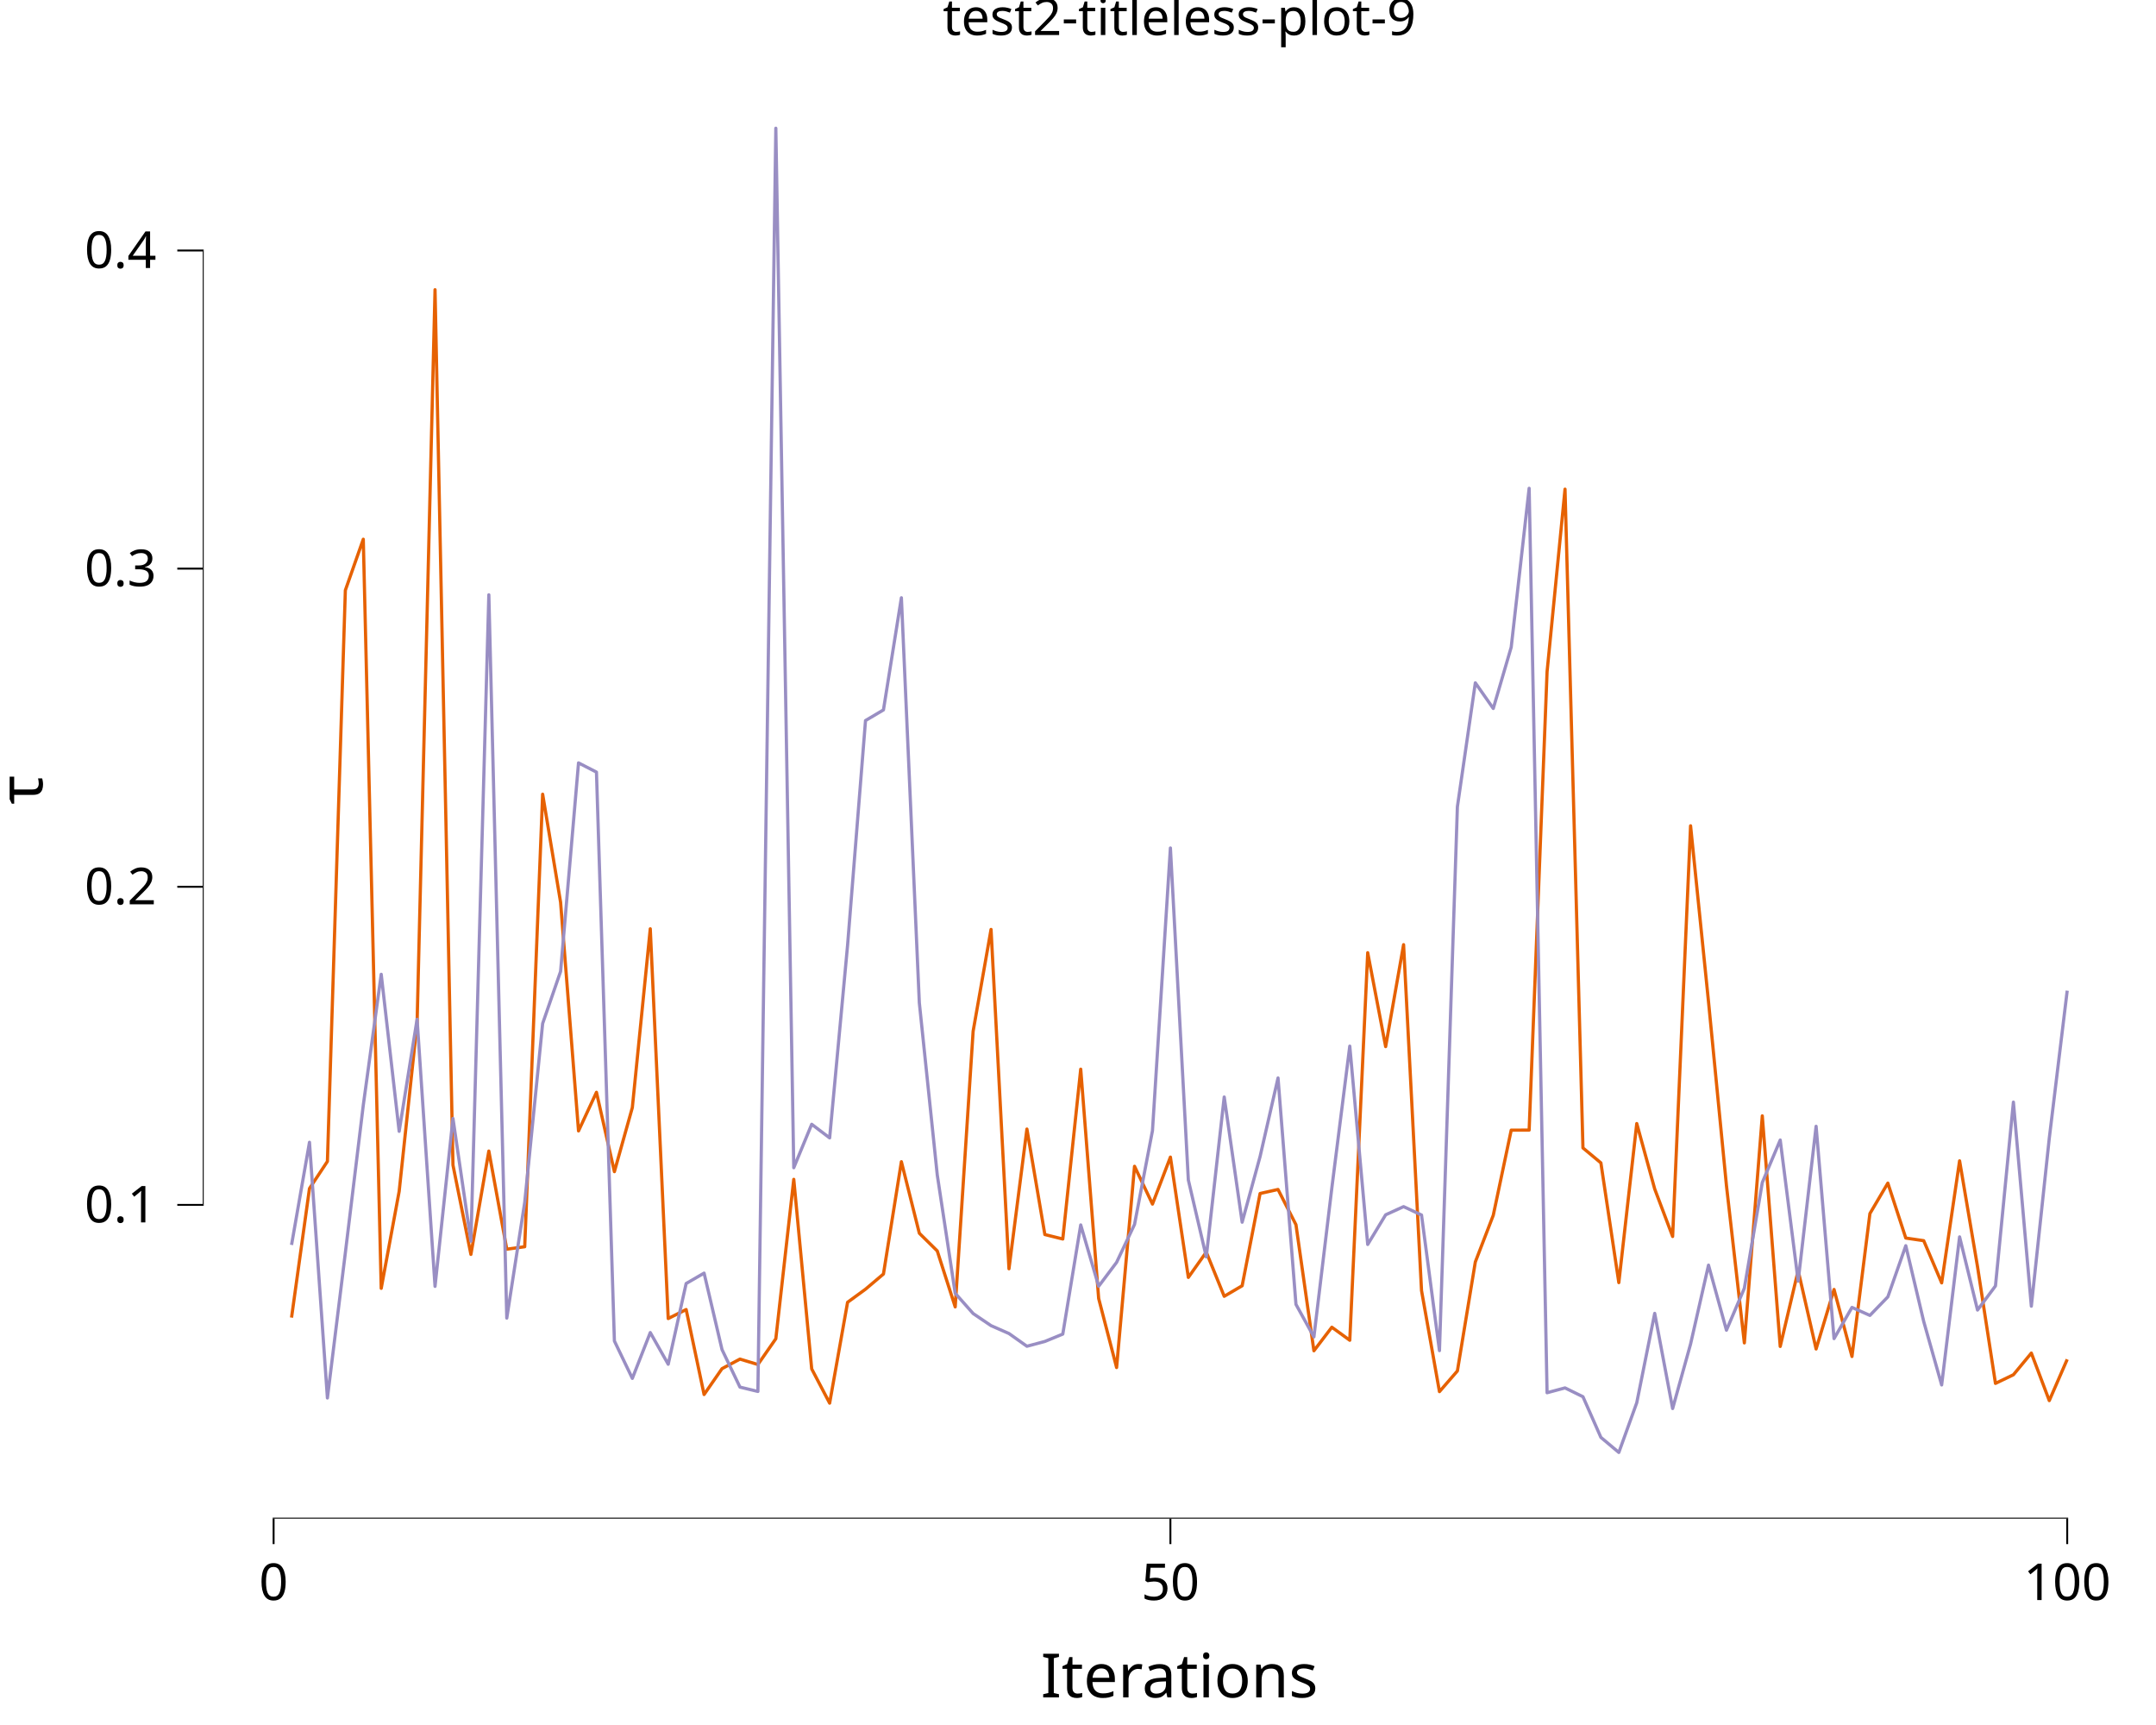
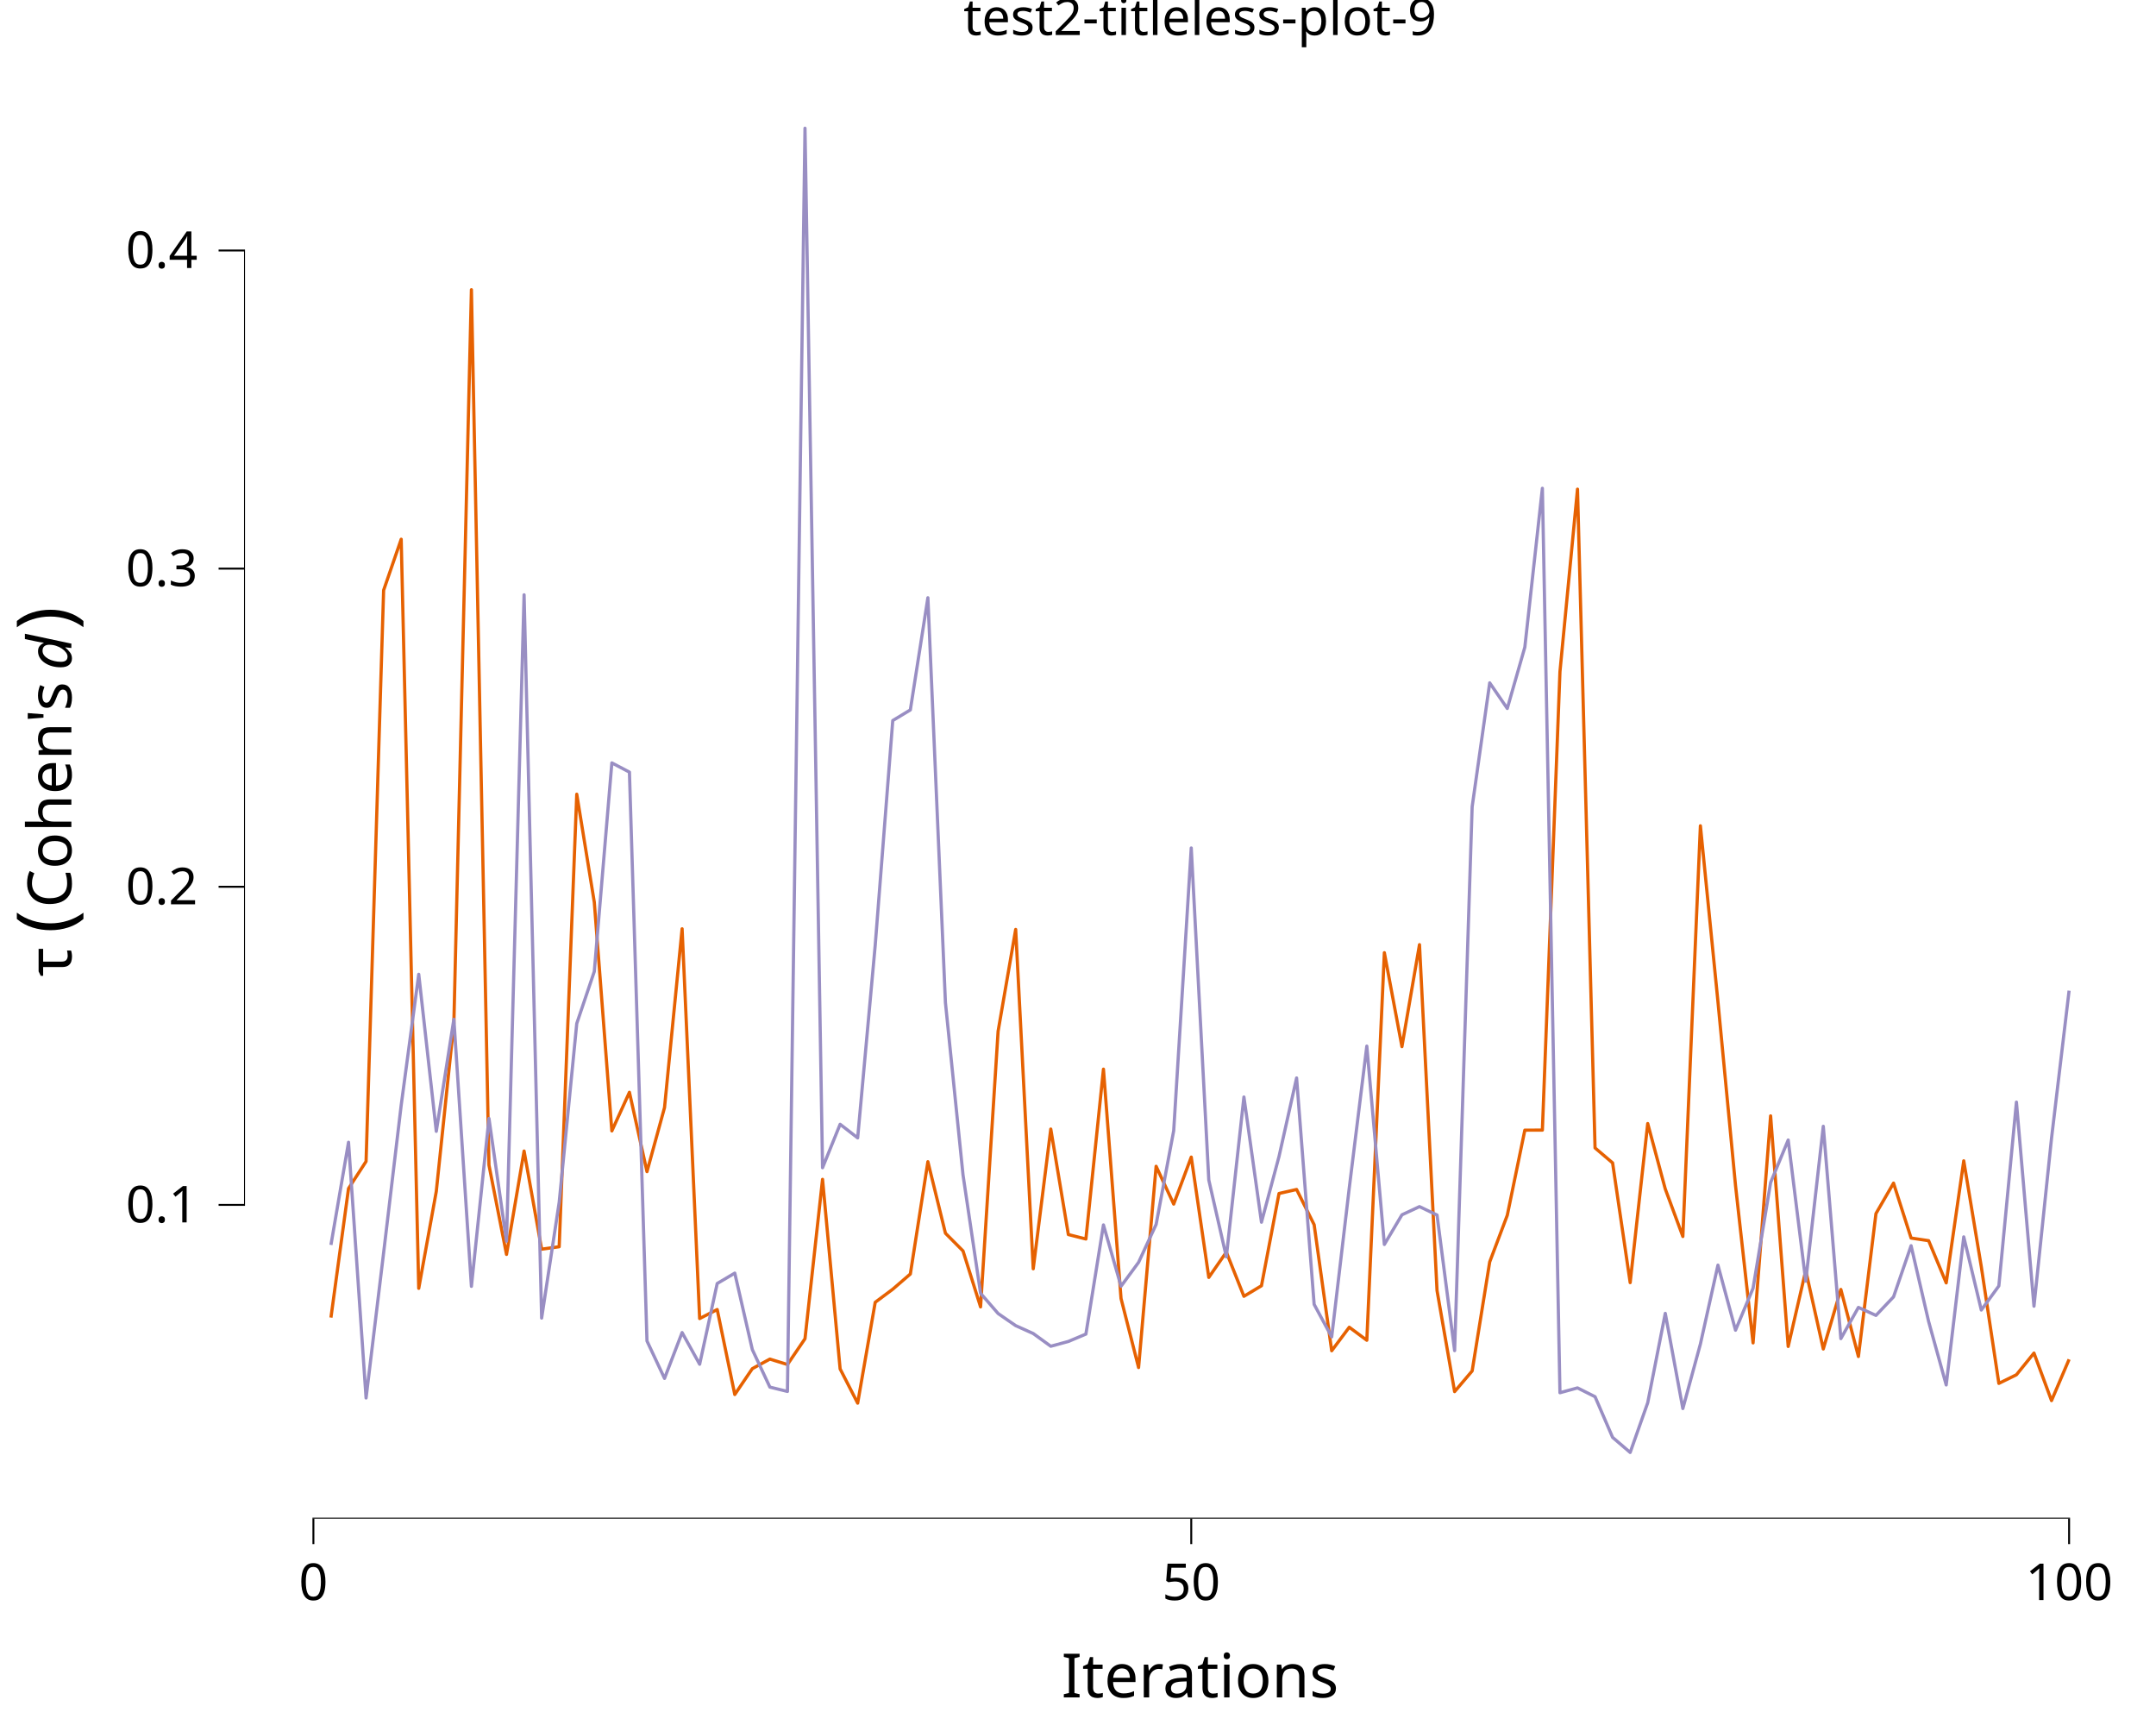
<svg xmlns="http://www.w3.org/2000/svg" class="svglite" data-engine-version="2.0" width="720.00pt" height="576.00pt" viewBox="0 0 720.00 576.00">
  <defs>
    <style type="text/css">
    .svglite line, .svglite polyline, .svglite polygon, .svglite path, .svglite rect, .svglite circle {
      fill: none;
      stroke: #000000;
      stroke-linecap: round;
      stroke-linejoin: round;
      stroke-miterlimit: 10.00;
    }
  </style>
  </defs>
  <rect width="100%" height="100%" style="stroke: none; fill: #FFFFFF;" />
  <defs>
    <clipPath id="cpMC4wMHw3MjAuMDB8MC4wMHw1NzYuMDA=">
      <rect x="0.00" y="0.00" width="720.00" height="576.00" />
    </clipPath>
  </defs>
  <g clip-path="url(#cpMC4wMHw3MjAuMDB8MC4wMHw1NzYuMDA=)">
    <rect x="0.00" y="0.00" width="720.00" height="576.00" style="stroke-width: 10.67; stroke: none;" />
  </g>
  <defs>
-     <clipPath id="cpNjcuNzF8NzIwLjAwfDIwLjcxfDUwNy4wOQ==">
-       <rect x="67.71" y="20.71" width="652.29" height="486.39" />
+     <clipPath id="cpODEuNTB8NzIwLjAwfDIwLjcxfDUwNy4wOQ==">
+       <rect x="81.50" y="20.71" width="638.50" height="486.39" />
    </clipPath>
  </defs>
-   <g clip-path="url(#cpNjcuNzF8NzIwLjAwfDIwLjcxfDUwNy4wOQ==)">
-     <rect x="67.71" y="20.71" width="652.29" height="486.39" style="stroke-width: 10.67; stroke: none;" />
-     <polyline points="97.36,439.96 103.35,396.86 109.34,387.81 115.33,197.10 121.32,180.06 127.31,430.19 133.30,397.82 139.29,341.61 145.28,96.74 151.27,389.04 157.26,418.86 163.25,384.35 169.24,417.12 175.23,416.30 181.22,265.20 187.21,301.29 193.20,377.63 199.19,364.73 205.18,391.23 211.17,369.83 217.16,310.14 223.15,440.28 229.14,437.27 235.13,465.65 241.12,457.01 247.11,453.82 253.10,455.63 259.09,447.02 265.08,393.80 271.07,457.10 277.06,468.53 283.05,434.85 289.04,430.48 295.03,425.41 301.02,387.91 307.01,411.79 313.00,417.70 318.99,436.39 324.98,344.34 330.96,310.35 336.95,423.66 342.94,377.01 348.93,412.23 354.92,413.72 360.91,357.01 366.90,433.58 372.89,456.64 378.88,389.44 384.87,402.06 390.86,386.37 396.85,426.54 402.84,418.09 408.83,432.85 414.82,429.33 420.81,398.52 426.80,397.18 432.79,408.95 438.78,451.04 444.77,443.18 450.76,447.53 456.75,318.12 462.74,349.47 468.73,315.44 474.72,430.93 480.71,464.68 486.70,457.78 492.69,421.37 498.68,405.80 504.67,377.37 510.66,377.36 516.65,224.30 522.64,163.34 528.63,383.31 534.62,388.30 540.61,428.28 546.60,375.17 552.59,397.01 558.58,412.88 564.57,275.75 570.56,334.48 576.55,395.86 582.53,448.41 588.52,372.61 594.51,449.59 600.50,424.22 606.49,450.44 612.48,430.57 618.47,452.95 624.46,405.23 630.45,395.06 636.44,413.40 642.43,414.28 648.42,428.37 654.41,387.62 660.40,422.98 666.39,461.93 672.38,459.05 678.37,451.81 684.36,467.68 690.35,453.91 " style="stroke-width: 1.07; stroke: #E66101; stroke-linecap: butt;" />
-     <polyline points="97.36,415.70 103.35,381.42 109.34,466.80 115.33,418.32 121.32,369.04 127.31,325.33 133.30,377.76 139.29,340.35 145.28,429.53 151.27,373.47 157.26,414.46 163.25,198.62 169.24,440.12 175.23,401.49 181.22,341.76 187.21,324.38 193.20,254.74 199.19,257.82 205.18,447.77 211.17,460.26 217.16,444.96 223.15,455.54 229.14,428.58 235.13,425.11 241.12,450.65 247.11,463.17 253.10,464.62 259.09,42.82 265.08,389.92 271.07,375.41 277.06,379.96 283.05,315.64 289.04,240.60 295.03,237.05 301.02,199.60 307.01,334.81 313.00,392.31 318.99,431.84 324.98,438.60 330.96,442.65 336.95,445.28 342.94,449.53 348.93,447.93 354.92,445.47 360.91,409.02 366.90,429.50 372.89,421.52 378.88,408.85 384.87,377.54 390.86,283.15 396.85,394.02 402.84,419.69 408.83,366.31 414.82,408.11 420.81,386.17 426.80,359.95 432.79,435.55 438.78,446.41 444.77,396.67 450.76,349.32 456.75,415.54 462.74,405.64 468.73,402.91 474.72,405.71 480.71,450.99 486.70,269.39 492.69,228.01 498.68,236.57 504.67,216.11 510.66,163.05 516.65,465.05 522.64,463.44 528.63,466.38 534.62,479.96 540.61,484.99 546.60,468.39 552.59,438.55 558.58,470.33 564.57,448.79 570.56,422.45 576.55,444.17 582.53,430.16 588.52,394.87 594.51,380.67 600.50,427.79 606.49,376.09 612.48,446.98 618.47,436.56 624.46,439.23 630.45,433.04 636.44,415.96 642.43,441.27 648.42,462.45 654.41,413.01 660.40,437.44 666.39,429.39 672.38,368.02 678.37,436.15 684.36,380.08 690.35,330.79 " style="stroke-width: 1.07; stroke: #998EC3; stroke-linecap: butt;" />
-     <line x1="91.06" y1="507.09" x2="690.67" y2="507.09" style="stroke-width: 0.64; stroke-linecap: butt;" />
-     <line x1="67.71" y1="402.65" x2="67.71" y2="83.33" style="stroke-width: 0.64; stroke-linecap: butt;" />
-     <rect x="67.71" y="20.71" width="652.29" height="486.39" style="stroke-width: 0.00; stroke: none;" />
+   <g clip-path="url(#cpODEuNTB8NzIwLjAwfDIwLjcxfDUwNy4wOQ==)">
+     <rect x="81.50" y="20.71" width="638.50" height="486.39" style="stroke-width: 10.67; stroke: none;" />
+     <polyline points="110.52,439.96 116.39,396.86 122.25,387.81 128.11,197.10 133.98,180.06 139.84,430.19 145.70,397.82 151.57,341.61 157.43,96.74 163.29,389.04 169.15,418.86 175.02,384.35 180.88,417.12 186.74,416.30 192.61,265.20 198.47,301.29 204.33,377.63 210.20,364.73 216.06,391.23 221.92,369.83 227.79,310.14 233.65,440.28 239.51,437.27 245.38,465.65 251.24,457.01 257.10,453.82 262.97,455.63 268.83,447.02 274.69,393.80 280.56,457.10 286.42,468.53 292.28,434.85 298.14,430.48 304.01,425.41 309.87,387.91 315.73,411.79 321.60,417.70 327.46,436.39 333.32,344.34 339.19,310.35 345.05,423.66 350.91,377.01 356.78,412.23 362.64,413.72 368.50,357.01 374.37,433.58 380.23,456.64 386.09,389.44 391.96,402.06 397.82,386.37 403.68,426.54 409.54,418.09 415.41,432.85 421.27,429.33 427.13,398.52 433.00,397.18 438.86,408.95 444.72,451.04 450.59,443.18 456.45,447.53 462.31,318.12 468.18,349.47 474.04,315.44 479.90,430.93 485.77,464.68 491.63,457.78 497.49,421.37 503.36,405.80 509.22,377.37 515.08,377.36 520.95,224.30 526.81,163.34 532.67,383.31 538.53,388.30 544.40,428.28 550.26,375.17 556.12,397.01 561.99,412.88 567.85,275.75 573.71,334.48 579.58,395.86 585.44,448.41 591.30,372.61 597.17,449.59 603.03,424.22 608.89,450.44 614.76,430.57 620.62,452.95 626.48,405.23 632.35,395.06 638.21,413.40 644.07,414.28 649.94,428.37 655.80,387.62 661.66,422.98 667.52,461.93 673.39,459.05 679.25,451.81 685.11,467.68 690.98,453.91 " style="stroke-width: 1.07; stroke: #E66101; stroke-linecap: butt;" />
+     <polyline points="110.52,415.70 116.39,381.42 122.25,466.80 128.11,418.32 133.98,369.04 139.84,325.33 145.70,377.76 151.57,340.35 157.43,429.53 163.29,373.47 169.15,414.46 175.02,198.62 180.88,440.12 186.74,401.49 192.61,341.76 198.47,324.38 204.33,254.74 210.20,257.82 216.06,447.77 221.92,460.26 227.79,444.96 233.65,455.54 239.51,428.58 245.38,425.11 251.24,450.65 257.10,463.17 262.97,464.62 268.83,42.82 274.69,389.92 280.56,375.41 286.42,379.96 292.28,315.64 298.14,240.60 304.01,237.05 309.87,199.60 315.73,334.81 321.60,392.31 327.46,431.84 333.32,438.60 339.19,442.65 345.05,445.28 350.91,449.53 356.78,447.93 362.64,445.47 368.50,409.02 374.37,429.50 380.23,421.52 386.09,408.85 391.96,377.54 397.82,283.15 403.68,394.02 409.54,419.69 415.41,366.31 421.27,408.11 427.13,386.17 433.00,359.95 438.86,435.55 444.72,446.41 450.59,396.67 456.45,349.32 462.31,415.54 468.18,405.64 474.04,402.91 479.90,405.71 485.77,450.99 491.63,269.39 497.49,228.01 503.36,236.57 509.22,216.11 515.08,163.05 520.95,465.05 526.81,463.44 532.67,466.38 538.53,479.96 544.40,484.99 550.26,468.39 556.12,438.55 561.99,470.33 567.85,448.79 573.71,422.45 579.58,444.17 585.44,430.16 591.30,394.87 597.17,380.67 603.03,427.79 608.89,376.09 614.76,446.98 620.62,436.56 626.48,439.23 632.35,433.04 638.21,415.96 644.07,441.27 649.94,462.45 655.80,413.01 661.66,437.44 667.52,429.39 673.39,368.02 679.25,436.15 685.11,380.08 690.98,330.79 " style="stroke-width: 1.07; stroke: #998EC3; stroke-linecap: butt;" />
+     <line x1="104.34" y1="507.09" x2="691.30" y2="507.09" style="stroke-width: 0.64; stroke-linecap: butt;" />
+     <line x1="81.50" y1="402.65" x2="81.50" y2="83.33" style="stroke-width: 0.64; stroke-linecap: butt;" />
+     <rect x="81.50" y="20.71" width="638.50" height="486.39" style="stroke-width: 0.00; stroke: none;" />
  </g>
  <g clip-path="url(#cpMC4wMHw3MjAuMDB8MC4wMHw1NzYuMDA=)">
-     <polyline points="67.71,507.09 67.71,20.71 " style="stroke-width: 0.00; stroke: none; stroke-linecap: butt;" />
-     <text x="52.24" y="408.18" text-anchor="end" style="font-size: 17.00px; font-family: sans;" textLength="23.63px" lengthAdjust="spacingAndGlyphs">0.1</text>
-     <text x="52.24" y="301.95" text-anchor="end" style="font-size: 17.00px; font-family: sans;" textLength="23.63px" lengthAdjust="spacingAndGlyphs">0.2</text>
-     <text x="52.24" y="195.72" text-anchor="end" style="font-size: 17.00px; font-family: sans;" textLength="23.63px" lengthAdjust="spacingAndGlyphs">0.3</text>
-     <text x="52.24" y="89.49" text-anchor="end" style="font-size: 17.00px; font-family: sans;" textLength="23.63px" lengthAdjust="spacingAndGlyphs">0.4</text>
-     <polyline points="59.21,402.33 67.71,402.33 " style="stroke-width: 0.64; stroke-linecap: butt;" />
-     <polyline points="59.21,296.10 67.71,296.10 " style="stroke-width: 0.64; stroke-linecap: butt;" />
-     <polyline points="59.21,189.87 67.71,189.87 " style="stroke-width: 0.64; stroke-linecap: butt;" />
-     <polyline points="59.21,83.64 67.71,83.64 " style="stroke-width: 0.64; stroke-linecap: butt;" />
-     <polyline points="67.71,507.09 720.00,507.09 " style="stroke-width: 0.00; stroke: none; stroke-linecap: butt;" />
-     <polyline points="91.37,515.60 91.37,507.09 " style="stroke-width: 0.64; stroke-linecap: butt;" />
-     <polyline points="390.86,515.60 390.86,507.09 " style="stroke-width: 0.64; stroke-linecap: butt;" />
-     <polyline points="690.35,515.60 690.35,507.09 " style="stroke-width: 0.64; stroke-linecap: butt;" />
-     <text x="91.37" y="534.27" text-anchor="middle" style="font-size: 17.00px; font-family: sans;" textLength="9.46px" lengthAdjust="spacingAndGlyphs">0</text>
-     <text x="390.86" y="534.27" text-anchor="middle" style="font-size: 17.00px; font-family: sans;" textLength="18.91px" lengthAdjust="spacingAndGlyphs">50</text>
-     <text x="690.35" y="534.27" text-anchor="middle" style="font-size: 17.00px; font-family: sans;" textLength="28.37px" lengthAdjust="spacingAndGlyphs">100</text>
-     <text x="393.86" y="566.78" text-anchor="middle" style="font-size: 20.40px; font-family: sans;" textLength="83.92px" lengthAdjust="spacingAndGlyphs">Iterations</text>
-     <text transform="translate(14.16,273.67) rotate(-90)" style="font-size: 20.40px; font-family: sans;" textLength="5.10px" lengthAdjust="spacingAndGlyphs"> </text>
-     <text transform="translate(14.16,268.56) rotate(-90)" style="font-size: 20.40px; font-family: sans;" textLength="9.33px" lengthAdjust="spacingAndGlyphs">τ</text>
-     <text transform="translate(14.16,259.24) rotate(-90)" style="font-size: 20.40px; font-family: sans;" textLength="5.10px" lengthAdjust="spacingAndGlyphs"> </text>
-     <text x="393.86" y="11.70" text-anchor="middle" style="font-size: 17.00px; font-family: sans;" textLength="147.40px" lengthAdjust="spacingAndGlyphs">test2-titleless-plot-9</text>
+     <polyline points="81.50,507.09 81.50,20.71 " style="stroke-width: 0.00; stroke: none; stroke-linecap: butt;" />
+     <text x="66.02" y="408.18" text-anchor="end" style="font-size: 17.00px; font-family: sans;" textLength="23.63px" lengthAdjust="spacingAndGlyphs">0.1</text>
+     <text x="66.02" y="301.95" text-anchor="end" style="font-size: 17.00px; font-family: sans;" textLength="23.63px" lengthAdjust="spacingAndGlyphs">0.2</text>
+     <text x="66.02" y="195.72" text-anchor="end" style="font-size: 17.00px; font-family: sans;" textLength="23.63px" lengthAdjust="spacingAndGlyphs">0.3</text>
+     <text x="66.02" y="89.49" text-anchor="end" style="font-size: 17.00px; font-family: sans;" textLength="23.63px" lengthAdjust="spacingAndGlyphs">0.4</text>
+     <polyline points="73.00,402.33 81.50,402.33 " style="stroke-width: 0.64; stroke-linecap: butt;" />
+     <polyline points="73.00,296.10 81.50,296.10 " style="stroke-width: 0.64; stroke-linecap: butt;" />
+     <polyline points="73.00,189.87 81.50,189.87 " style="stroke-width: 0.64; stroke-linecap: butt;" />
+     <polyline points="73.00,83.64 81.50,83.64 " style="stroke-width: 0.64; stroke-linecap: butt;" />
+     <polyline points="81.50,507.09 720.00,507.09 " style="stroke-width: 0.00; stroke: none; stroke-linecap: butt;" />
+     <polyline points="104.66,515.60 104.66,507.09 " style="stroke-width: 0.64; stroke-linecap: butt;" />
+     <polyline points="397.82,515.60 397.82,507.09 " style="stroke-width: 0.64; stroke-linecap: butt;" />
+     <polyline points="690.98,515.60 690.98,507.09 " style="stroke-width: 0.64; stroke-linecap: butt;" />
+     <text x="104.66" y="534.27" text-anchor="middle" style="font-size: 17.00px; font-family: sans;" textLength="9.46px" lengthAdjust="spacingAndGlyphs">0</text>
+     <text x="397.82" y="534.27" text-anchor="middle" style="font-size: 17.00px; font-family: sans;" textLength="18.91px" lengthAdjust="spacingAndGlyphs">50</text>
+     <text x="690.98" y="534.27" text-anchor="middle" style="font-size: 17.00px; font-family: sans;" textLength="28.37px" lengthAdjust="spacingAndGlyphs">100</text>
+     <text x="400.75" y="566.78" text-anchor="middle" style="font-size: 20.40px; font-family: sans;" textLength="83.92px" lengthAdjust="spacingAndGlyphs">Iterations</text>
+     <text transform="translate(23.83,326.05) rotate(-90)" style="font-size: 20.40px; font-family: sans;" textLength="9.33px" lengthAdjust="spacingAndGlyphs">τ</text>
+     <text transform="translate(23.83,316.72) rotate(-90)" style="font-size: 20.40px; font-family: sans;" textLength="5.10px" lengthAdjust="spacingAndGlyphs"> </text>
+     <text transform="translate(23.83,311.62) rotate(-90)" style="font-size: 25.50px; font-family: sans;" textLength="8.49px" lengthAdjust="spacingAndGlyphs">(</text>
+     <text transform="translate(23.83,303.12) rotate(-90)" style="font-size: 20.40px; font-family: sans;" textLength="74.22px" lengthAdjust="spacingAndGlyphs">Cohen's</text>
+     <text transform="translate(23.83,228.90) rotate(-90)" style="font-size: 20.40px; font-family: sans;" textLength="5.10px" lengthAdjust="spacingAndGlyphs"> </text>
+     <text transform="translate(23.83,223.80) rotate(-90)" style="font-size: 20.40px; font-style: italic; font-family: sans;" textLength="11.35px" lengthAdjust="spacingAndGlyphs">d</text>
+     <text transform="translate(23.83,210.23) rotate(-90)" style="font-size: 25.50px; font-family: sans;" textLength="8.48px" lengthAdjust="spacingAndGlyphs">)</text>
+     <text x="400.75" y="11.70" text-anchor="middle" style="font-size: 17.00px; font-family: sans;" textLength="147.40px" lengthAdjust="spacingAndGlyphs">test2-titleless-plot-9</text>
  </g>
</svg>
